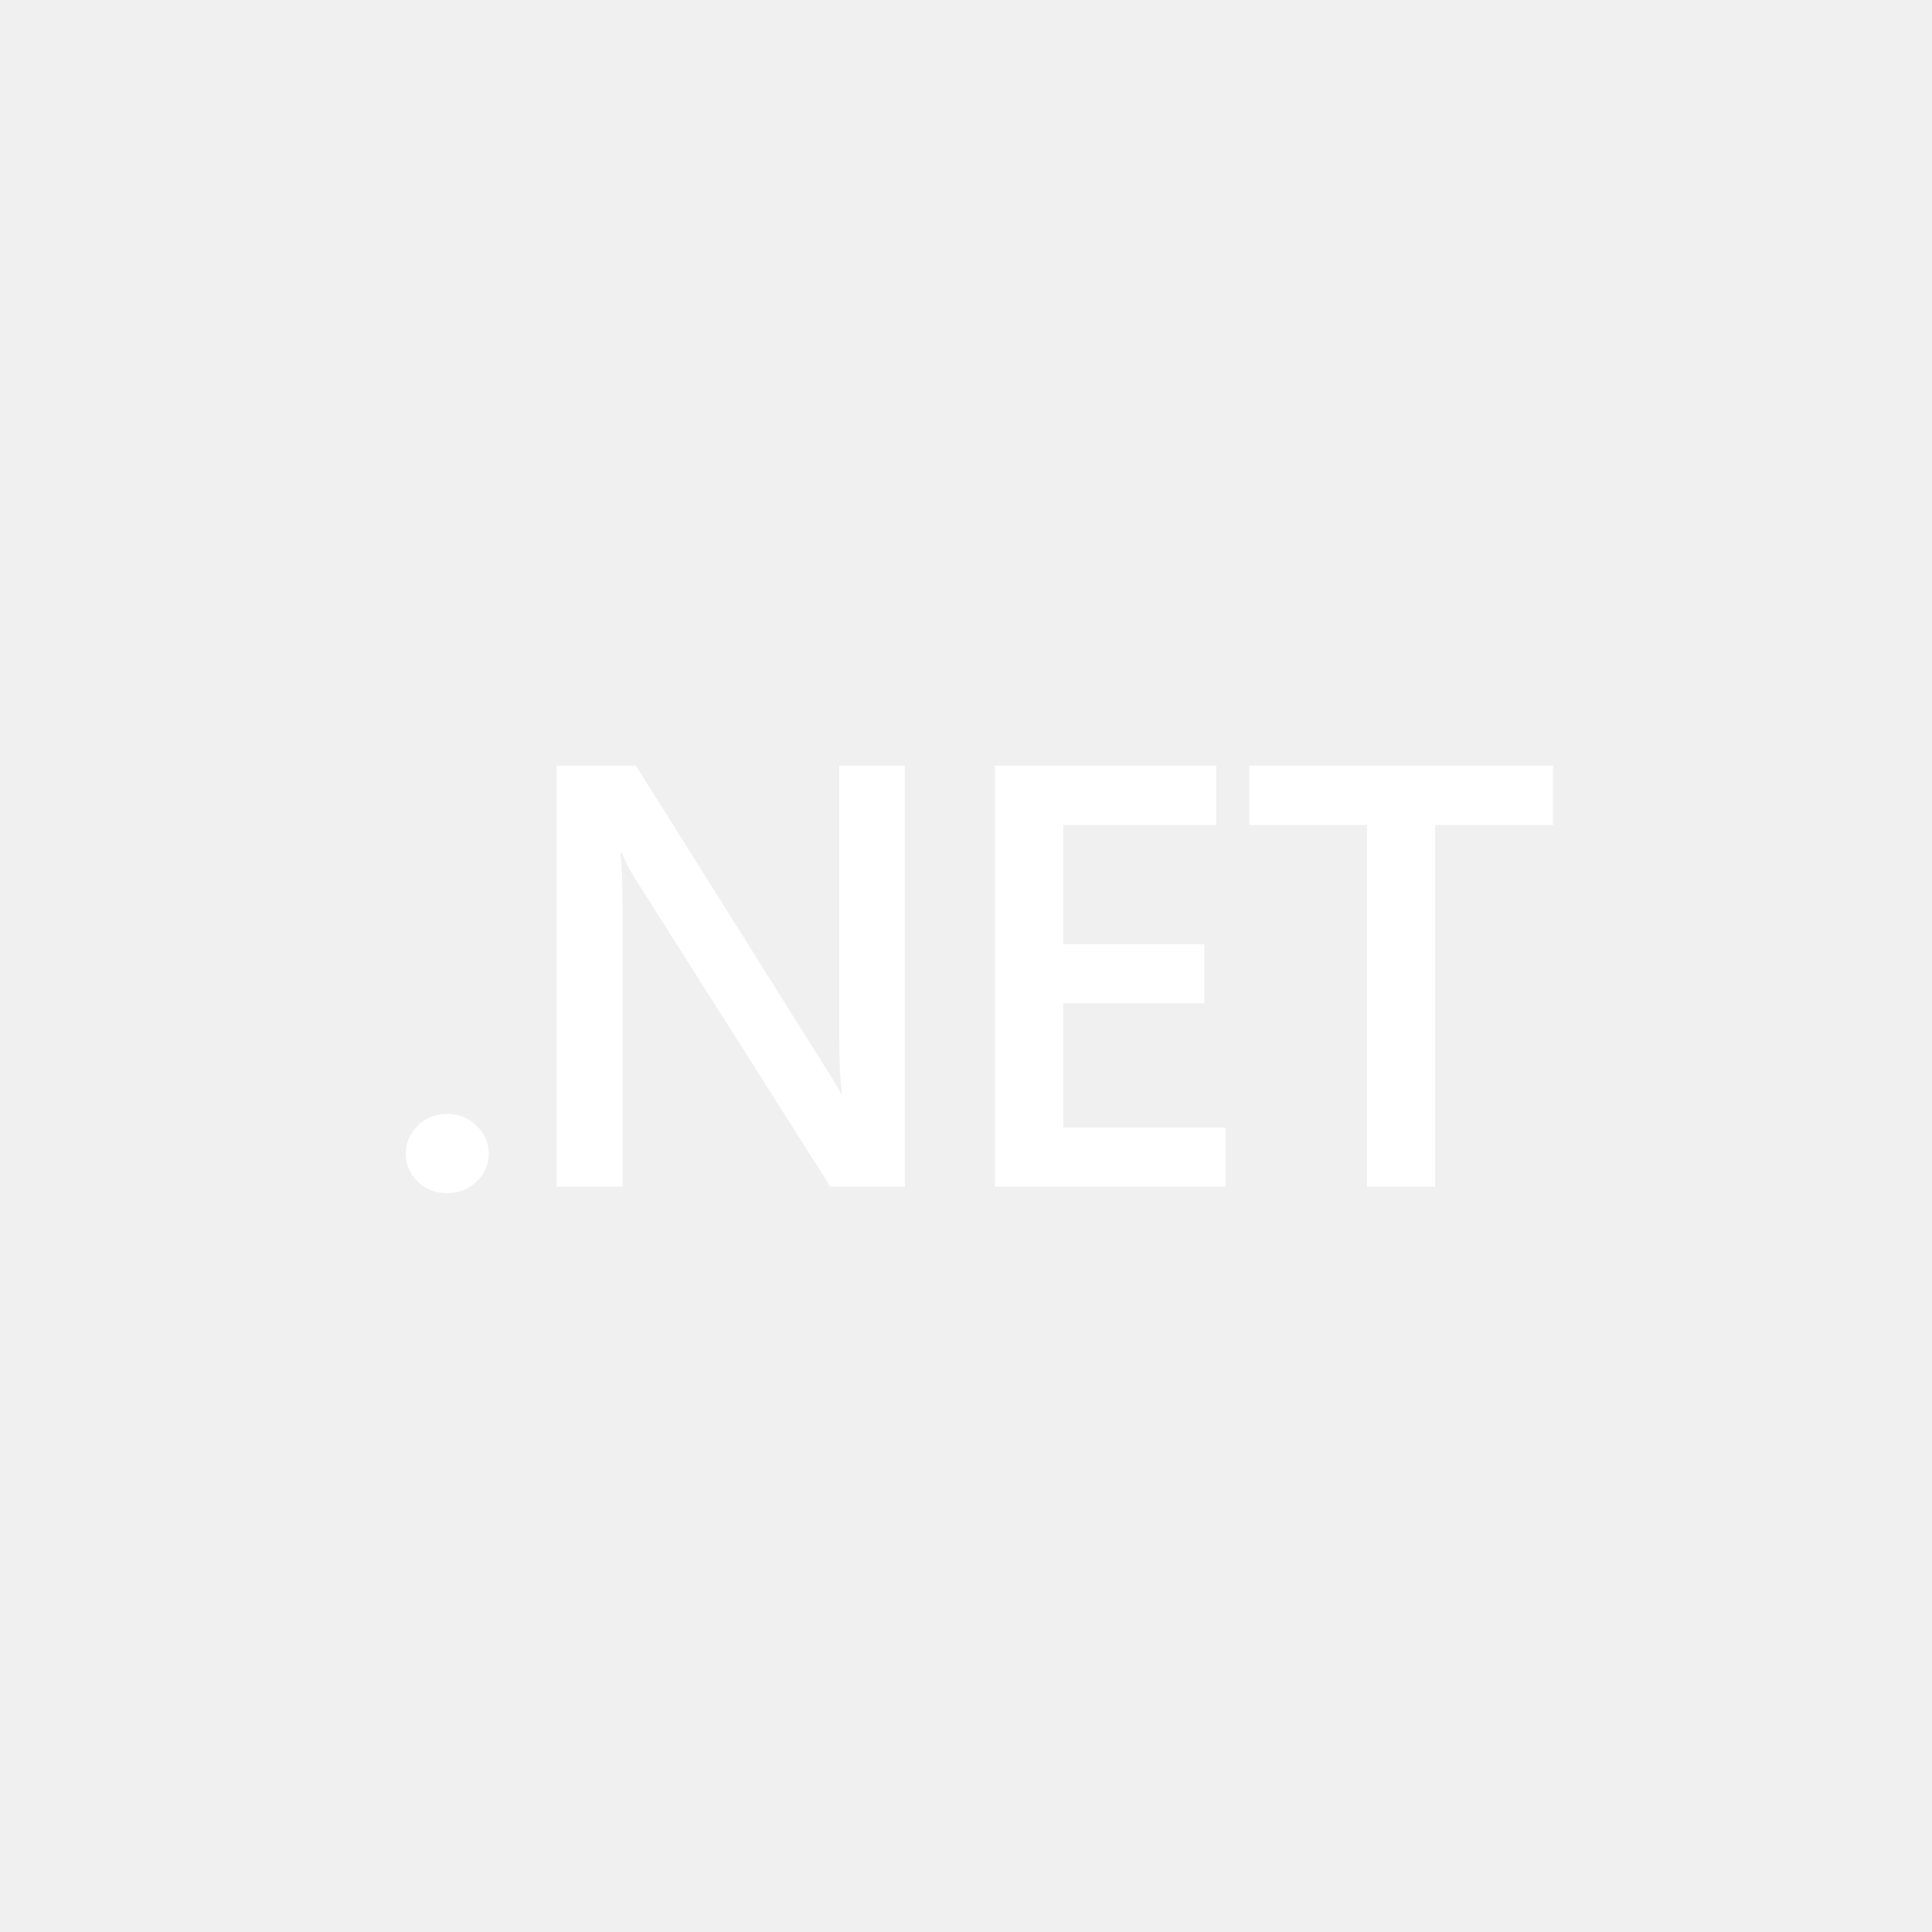
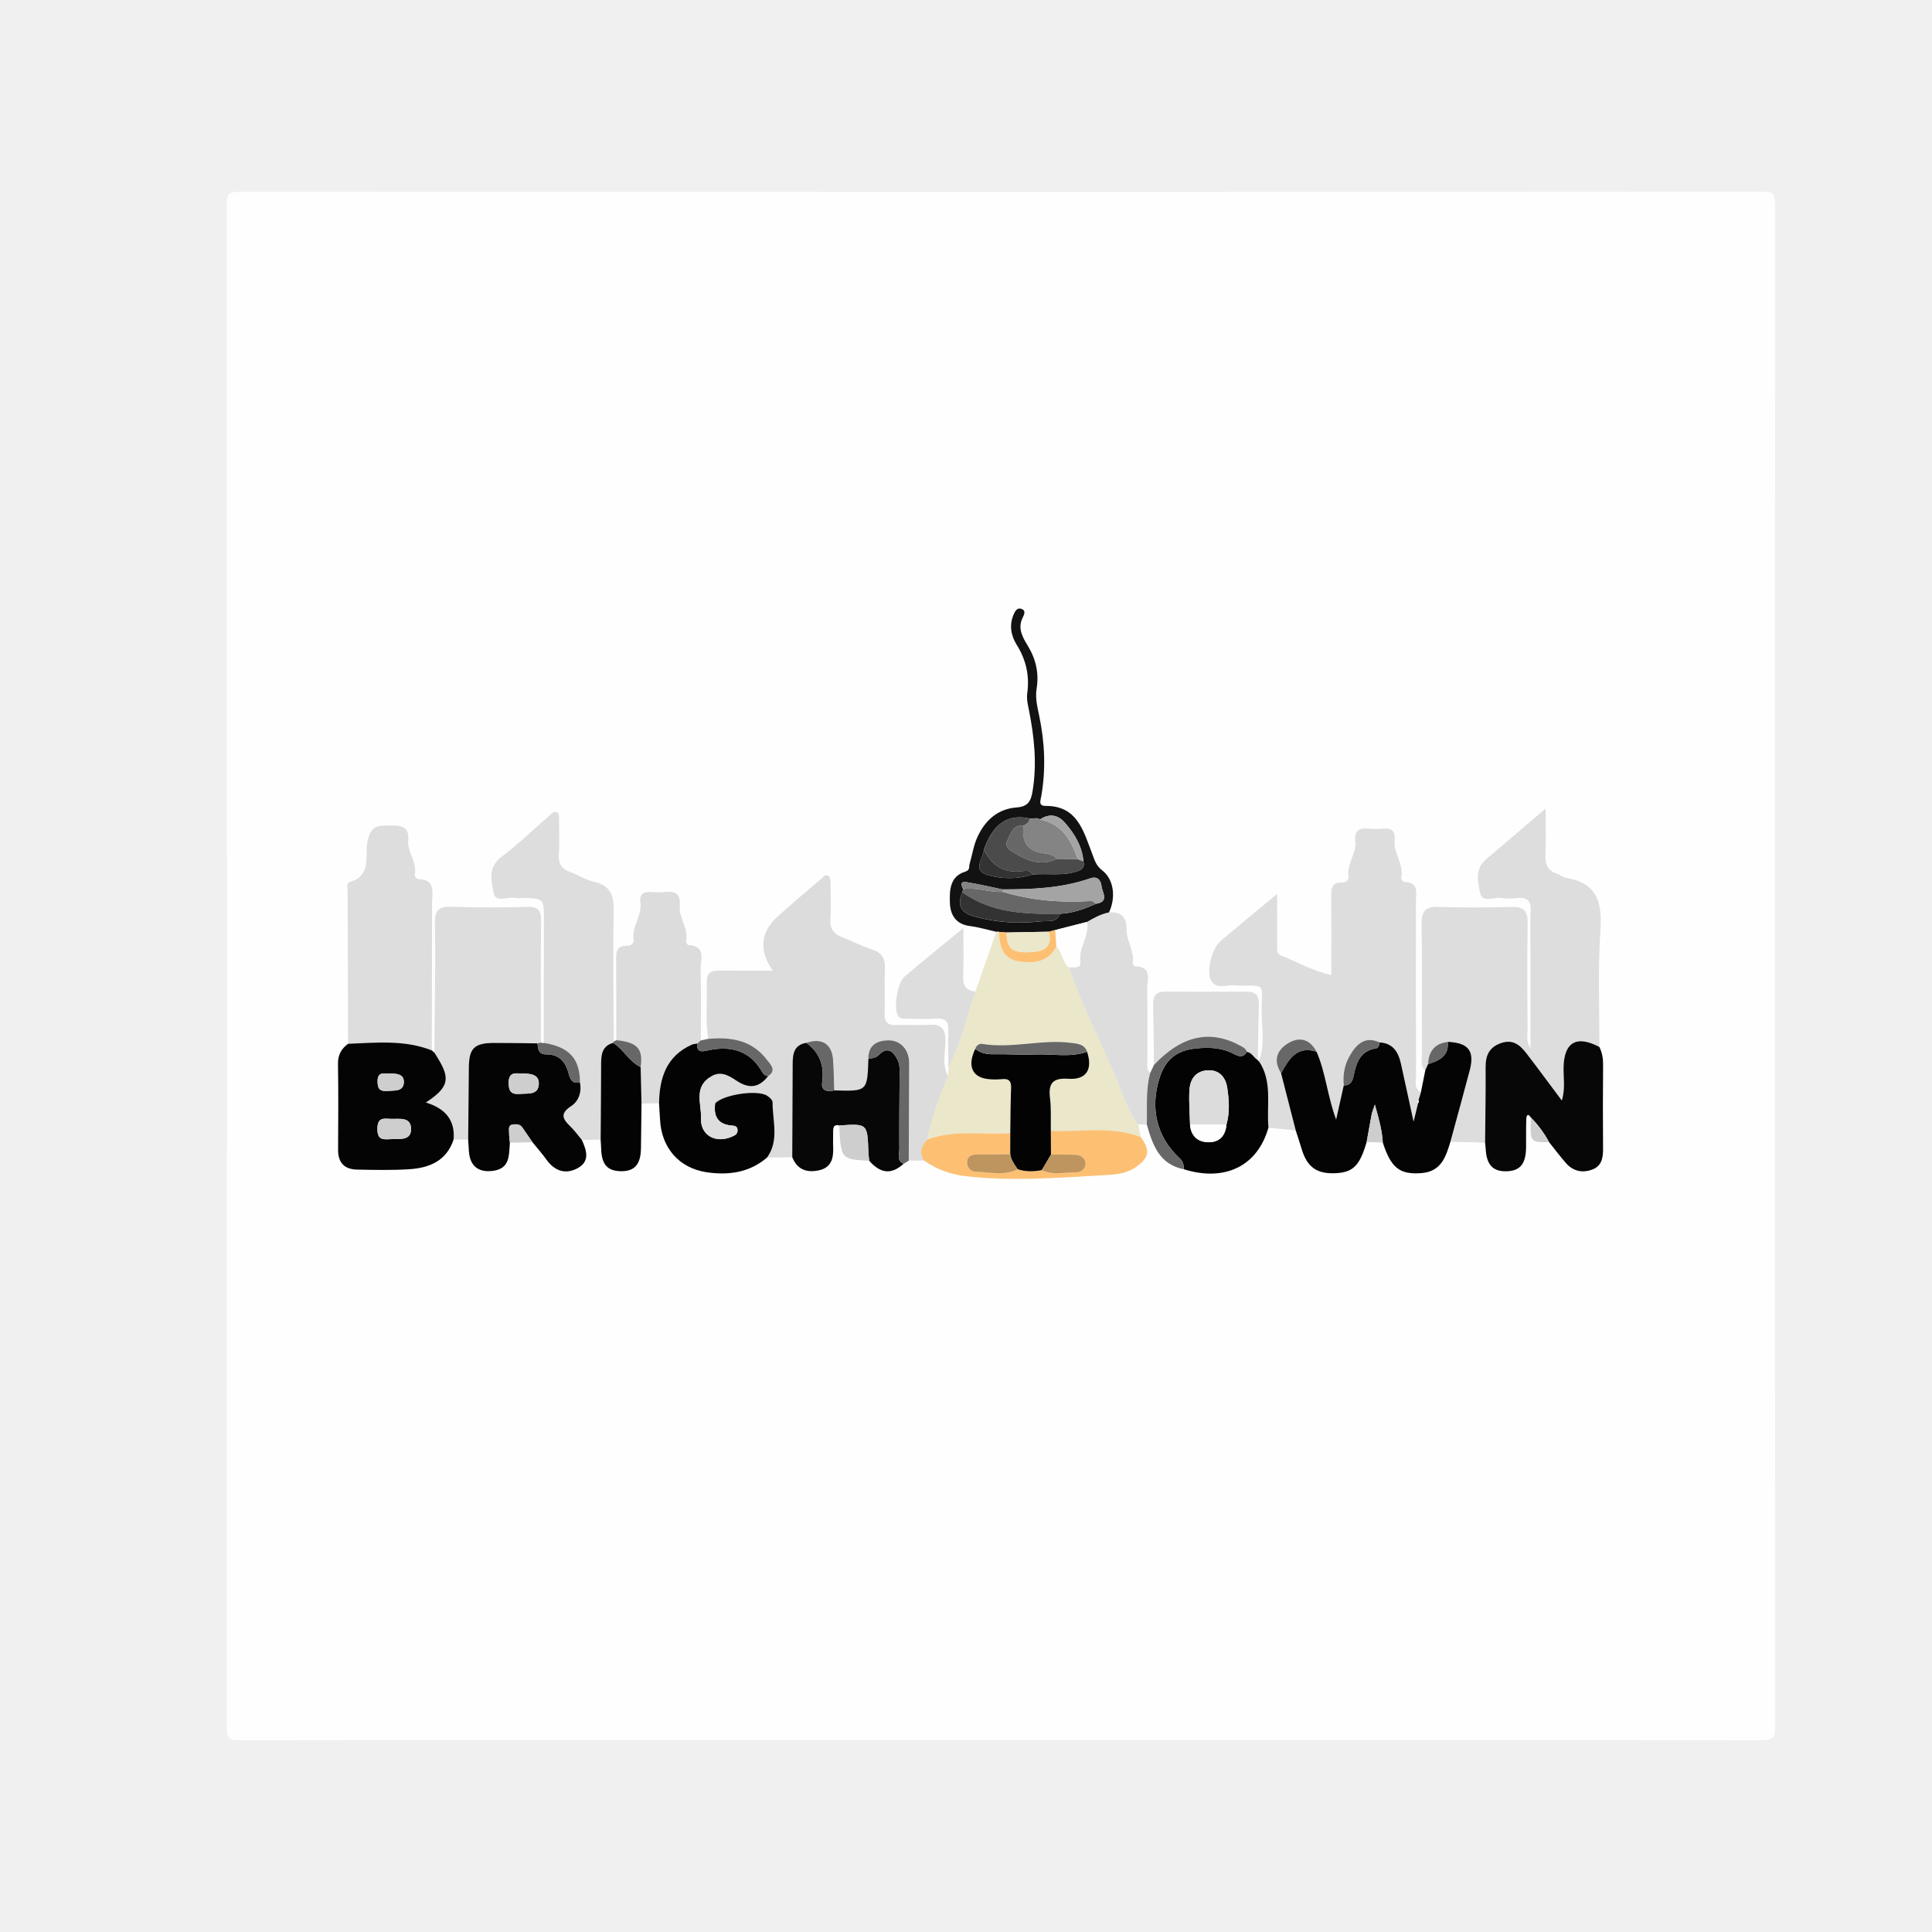
- <svg xmlns="http://www.w3.org/2000/svg" width="456" height="456" viewBox="0 0 456 456" version="1.1" xml:space="preserve" style="fill-rule:evenodd;clip-rule:evenodd;stroke-linejoin:round;stroke-miterlimit:2;">
-   <path d="m 105.5,281.609 c -2.703,0 -5.001,-0.9 -6.893,-2.702 -1.892,-1.848 -2.838,-4.042 -2.838,-6.582 0,-2.587 0.946,-4.804 2.838,-6.652 1.892,-1.848 4.19,-2.772 6.893,-2.772 2.748,0 5.068,0.924 6.96,2.772 1.937,1.848 2.906,4.064 2.906,6.652 0,2.54 -0.968,4.734 -2.906,6.582 -1.892,1.802 -4.212,2.702 -6.96,2.702 z" style="fill:#ffffff;fill-rule:nonzero;stroke-width:0.838" />
-   <path d="M 213.561,280.084 H 195.99 L 149.7,207.054 c -1.171,-1.848 -2.14,-3.765 -2.906,-5.751 h -0.406 c 0.361,2.125 0.541,6.675 0.541,13.65 v 65.132 h -15.543 v -99.36 h 18.719 l 44.737,71.298 c 1.892,2.957 3.109,4.989 3.649,6.098 h 0.27 c -0.45,-2.632 -0.676,-7.09 -0.676,-13.373 v -64.023 h 15.476 z" style="fill:#ffffff;fill-rule:nonzero;stroke-width:0.838" />
-   <path d="m 289.251,280.084 h -54.401 v -99.36 h 52.238 v 13.997 h -36.154 v 28.131 h 33.316 v 13.927 h -33.316 v 29.378 h 38.316 z" style="fill:#ffffff;fill-rule:nonzero;stroke-width:0.838" />
-   <path d="M 366.565,194.721 H 338.722 v 85.363 h -16.084 v -85.363 h -27.775 v -13.997 h 71.701 z" style="fill:#ffffff;fill-rule:nonzero;stroke-width:0.838" />
+ <svg xmlns="http://www.w3.org/2000/svg" version="1.1" id="Слой_1" x="0px" y="0px" viewBox="0 0 456 456" style="enable-background:new 0 0 456 456;" xml:space="preserve">
+   <style type="text/css">
+ 	.st0{fill:#FEFEFE;}
+ 	.st1{fill:#DDDDDD;}
+ 	.st2{fill:#DCDCDC;}
+ 	.st3{fill:#EBE7CB;}
+ 	.st4{fill:#040404;}
+ 	.st5{fill:#070707;}
+ 	.st6{fill:#030303;}
+ 	.st7{fill:#121212;}
+ 	.st8{fill:#FDC073;}
+ 	.st9{fill:#676767;}
+ 	.st10{fill:#CECECE;}
+ 	.st11{fill:#4B4B4B;}
+ 	.st12{fill:#848484;}
+ 	.st13{fill:#A4A4A4;}
+ 	.st14{fill:#333333;}
+ 	.st15{fill:#BE955E;}
+ </style>
+   <g>
+     <g>
+       <path class="st0" d="M235.86,410.68c-59.81,0-119.61-0.02-179.42,0.07c-2.43,0-2.92-0.47-2.92-2.91    C53.6,287.98,53.6,168.12,53.5,48.26c0-2.81,0.87-2.99,3.2-2.99c119.73,0.06,239.46,0.06,359.19-0.02c2.56,0,3.1,0.51,3.1,3.09    c-0.08,119.74-0.08,239.48,0.01,359.22c0,2.86-0.86,3.18-3.37,3.18C355.71,410.67,295.78,410.68,235.86,410.68z M272.37,251.35    c-0.3,0.64-0.61,1.28-0.91,1.92c-1.07-0.95-0.64-2.21-0.65-3.34c-0.04-5.45,0.08-10.9-0.07-16.35c-0.06-2.14,1.44-5.36-2.81-5.49    c-0.21-0.01-0.6-0.55-0.57-0.79c0.37-2.78-1.47-5.19-1.46-7.77c0.01-3.18-1.24-4.3-4.15-4.17c1.67-3.56,1.15-7.83-1.64-9.97    c-1.48-1.14-1.8-2.51-2.39-4.06c-2.01-5.21-3.45-11.15-10.89-11.12c-1.8,0.01-1.26-1.2-1.08-2.23c1.13-6.39,0.85-12.73-0.48-19.07    c-0.43-2.06-0.96-4.19-0.61-6.35c0.6-3.67-0.15-7.01-2.1-10.19c-1.23-2-2.46-4.12-1.16-6.65c0.36-0.71,0.79-1.68-0.37-2.04    c-1.01-0.31-1.47,0.6-1.79,1.36c-1.08,2.5-0.62,4.98,0.73,7.14c2.24,3.59,3.07,7.34,2.48,11.52c-0.17,1.25,0.15,2.59,0.4,3.86    c1.26,6.31,1.93,12.63,0.88,19.07c-0.38,2.32-0.96,3.73-3.78,3.94c-4.34,0.32-7.34,2.9-9.2,6.87c-0.97,2.08-1.26,4.31-1.9,6.46    c-0.2,0.68,0.2,1.45-1.07,1.84c-3.53,1.1-3.67,4.28-3.59,7.2c0.08,2.94,1.35,5.17,4.73,5.62c2.11,0.28,4.17,0.9,6.25,1.36    c-1.66,4.71-3.31,9.42-4.97,14.13c-2.19-0.22-2.97-1.42-2.88-3.6c0.14-3.59,0.04-7.19,0.04-11.39c-5.02,4.13-9.5,7.74-13.88,11.46    c-1.63,1.38-2.5,7.13-1.66,8.95c0.54,1.16,1.54,0.93,2.44,0.94c2.25,0.04,4.51,0.13,6.75-0.01c2.22-0.14,2.92,0.78,2.83,2.9    c-0.12,2.84,0,5.69,0.02,8.53c-0.03,0.73-0.05,1.46-0.08,2.18c-1.52-2.66-0.68-5.55-0.65-8.31c0.03-3.01-1.08-4.05-3.98-3.83    c-2.48,0.18-4.99-0.06-7.47,0.07c-2.13,0.11-3-0.62-2.91-2.84c0.14-3.44-0.1-6.89,0.08-10.32c0.14-2.52-0.68-3.97-3.17-4.74    c-2.36-0.74-4.57-1.93-6.89-2.82c-2.03-0.77-2.97-2.01-2.82-4.3c0.19-2.84,0.06-5.69,0.02-8.54c-0.01-0.55-0.07-1.33-0.42-1.6    c-0.74-0.58-1.25,0.23-1.76,0.67c-3.5,3-7.07,5.92-10.45,9.04c-3.85,3.57-4.25,7.98-0.96,12.59c-4.34,0-8.3,0.03-12.27-0.01    c-1.85-0.02-3.38,0.24-3.3,2.61c0.17,4.5-0.4,9.01,0.33,13.49c-0.59,0.12-1.18,0.25-1.77,0.37c0-5.57,0.1-11.15-0.05-16.72    c-0.06-2.25,1.45-5.57-2.92-5.78c-0.19-0.01-0.55-0.6-0.5-0.85c0.66-3.06-1.77-5.56-1.52-8.49c0.21-2.53-0.78-3.46-3.24-3.18    c-1.17,0.13-2.37,0.1-3.55,0.01c-1.86-0.14-2.7,0.67-2.45,2.49c0.42,3.12-2.13,5.68-1.6,8.85c0.12,0.7-0.67,1.38-1.41,1.35    c-2.96-0.14-2.72,1.82-2.71,3.79c0.04,6.17,0.02,12.33,0.03,18.5c-0.21,0.11-0.42,0.21-0.63,0.32    c-0.04-10.19-0.26-20.39-0.02-30.57c0.09-3.88-0.72-6.28-4.8-7.17c-1.93-0.42-3.67-1.62-5.56-2.3c-1.96-0.71-2.71-1.92-2.59-4.03    c0.17-2.83,0.05-5.69,0.03-8.53c0-0.56,0.14-1.26-0.57-1.53c-0.67-0.26-1.08,0.29-1.51,0.67c-3.83,3.33-7.5,6.87-11.54,9.93    c-3.21,2.44-2.31,5.67-1.8,8.39c0.49,2.61,3.44,0.77,5.23,1.26c0.33,0.09,0.71,0.01,1.06,0.01c5.64,0,5.62,0,5.6,5.38    c-0.03,9.6-0.03,19.2-0.04,28.8c-0.24,0.1-0.47,0.07-0.68-0.09c-0.01-9.59-0.09-19.17,0.02-28.76c0.03-2.48-0.74-3.31-3.23-3.24    c-5.91,0.15-11.84,0.2-17.75-0.02c-3.03-0.11-4.1,0.65-4.05,3.9c0.15,10.17-0.06,20.35-0.13,30.52c-0.21-0.18-0.43-0.36-0.64-0.55    c0.03-11.6,0.08-23.21,0.07-34.81c0-2.45,0.93-5.56-3.32-5.58c-0.28,0-0.85-0.71-0.79-0.97c0.69-2.96-1.76-5.33-1.52-8.13    c0.32-3.72-2.04-3.53-4.55-3.54c-2.63,0-4.22,0.01-5.02,3.63c-0.71,3.19,1.13,8.2-4.21,9.68c-0.78,0.21-0.49,1.49-0.49,2.3    c0.02,11.96,0.07,23.92,0.1,35.88c-1.64,1.17-2.43,2.66-2.4,4.78c0.1,6.73,0.07,13.46,0.02,20.19c-0.02,3.08,1.49,4.66,4.46,4.72    c4.13,0.08,8.28,0.18,12.39-0.09c4.72-0.31,8.76-1.97,10.41-7c1.15,0,2.3,0,3.44,0c0.06,0.93,0.1,1.87,0.17,2.8    c0.24,3.43,2.24,5.03,5.63,4.6c4.18-0.54,3.78-3.79,4.04-6.66c1.77-0.04,3.54-0.08,5.32-0.11c1.1,1.36,2.27,2.66,3.28,4.08    c1.91,2.69,4.46,3.61,7.33,2.09c3.04-1.61,2.18-4.25,1.03-6.73c1.49-0.02,2.97-0.04,4.46-0.05c0.04,0.7,0.1,1.41,0.12,2.11    c0.1,3.72,1.43,5.28,4.57,5.36c3.3,0.07,4.78-1.58,4.82-5.41c0.04-3.53,0.09-7.06,0.13-10.59c1.38-0.02,2.76-0.04,4.14-0.06    c0.07,1.29,0.16,2.58,0.22,3.87c0.31,6.61,4.46,11.47,10.96,12.43c5.18,0.77,10.13,0.12,14.3-3.47c1.99-0.03,3.98-0.07,5.96-0.1    c1.16,2.91,3.36,3.74,6.27,3.12c2.95-0.63,3.48-2.81,3.39-5.39c-0.04-1.3,0.01-2.6-0.01-3.9c-0.01-1,0.31-1.61,1.46-1.3    c0.41,7.95,0.41,7.95,7.06,8.33c2.74,3.09,5.27,3.31,8.13,0.71c0.4-0.25,0.81-0.5,1.21-0.76c1.2,0,2.4-0.01,3.6-0.01    c2.96,2.03,6.14,3.27,9.79,3.69c11.21,1.3,22.38,0.34,33.56-0.29c2.29-0.13,4.7-0.45,6.73-1.9c3.08-2.21,3.36-3.86,1.08-7.04    c-0.2-0.99-0.41-1.99-0.61-2.98c0.68,0.01,1.35,0.02,2.03,0.03c1.37,4.79,2.96,9.4,8.72,10.55c9.72,3.03,17.42-0.77,19.98-9.85    c2.15,0.22,4.29,0.44,6.44,0.66c0.46,1.44,0.94,2.86,1.37,4.31c1.32,4.45,3.66,6.09,8.28,5.81c3.94-0.24,5.51-1.87,7.09-7.36    c1.27,0.04,2.54,0.07,3.81,0.11c1.95,6.06,4.01,7.62,9.11,7.24c4.68-0.35,5.78-3.84,6.86-7.43c2.72,0.07,5.45,0.14,8.17,0.21    c0.05,0.46,0.12,0.93,0.14,1.39c0.19,3.82,1.68,5.46,4.92,5.38c3.21-0.08,4.57-1.73,4.61-5.66c0.02-2.23-0.03-4.46,0.05-6.68    c0.03-0.75,0.36-1.52,1.1-0.32c-0.19,5.81-0.19,5.81,4.29,5.8c1.33,1.65,2.59,3.36,4,4.95c1.66,1.88,3.81,2.38,6.14,1.52    c2.28-0.83,2.6-2.77,2.59-4.93c-0.05-6.64-0.05-13.28,0.01-19.92c0.01-1.47-0.25-2.81-0.88-4.1c0.03-9.25-0.37-18.54,0.25-27.75    c0.44-6.59-0.96-10.98-8.06-12.13c-0.79-0.13-1.48-0.76-2.26-1.02c-2.14-0.73-2.77-2.21-2.66-4.4c0.16-3.28,0.04-6.57,0.04-10.94    c-5.13,4.38-9.54,8.19-14.01,11.94c-2.7,2.27-1.95,5.37-1.43,7.94c0.5,2.46,3.22,0.92,4.93,1.2c1.27,0.21,2.61,0.14,3.91,0.02    c2.28-0.22,3.21,0.61,3.1,3c-0.16,3.43-0.04,6.88-0.04,10.32c0,7.2,0,14.41,0,22.25c-1.09-1.71-0.73-2.92-0.73-4.06    c-0.04-8.54-0.1-17.09,0.02-25.63c0.04-2.74-0.84-3.84-3.67-3.76c-5.81,0.16-11.63,0.17-17.44-0.01c-2.99-0.09-3.91,1-3.87,3.92    c0.13,10.44,0.04,20.88,0.07,31.32c0,1.13-0.42,2.42,0.79,3.28c-0.35,1.75-0.7,3.49-1.05,5.24c-1.74-1.01-1.16-2.72-1.16-4.17    c-0.04-13.64-0.01-27.29-0.03-40.93c0-2.01,0.76-4.53-2.71-4.55c-0.27,0-0.82-0.73-0.76-1.01c0.71-3.18-1.87-5.77-1.55-8.86    c0.2-1.94-0.52-2.91-2.59-2.73c-1.18,0.1-2.38,0.11-3.56,0c-2.24-0.22-3.37,0.51-3.1,2.95c0.33,2.96-2.16,5.42-1.59,8.49    c0.12,0.64-0.71,1.31-1.48,1.27c-2.71-0.14-2.63,1.62-2.61,3.51c0.04,6.03,0.02,12.06,0.02,18.31c-4.42-0.88-7.99-3.06-11.81-4.55    c-1.27-0.49-1.01-1.75-1.01-2.79c-0.02-3.63-0.01-7.26-0.01-11.76c-4.86,4.04-9.13,7.51-13.3,11.09    c-2.12,1.82-3.51,7.26-2.19,9.39c1.38,2.23,3.89,0.67,5.85,1.09c0.23,0.05,0.47,0,0.71,0.01c6.01,0.06,5.5-0.65,5.31,5.27    c-0.14,4.18,1.01,8.46-0.69,12.56c-0.16-0.01-0.25-0.1-0.24-0.26c0.08-4.37,0.13-8.74,0.25-13.11c0.06-2.08-0.79-3.02-2.92-3    c-6.39,0.06-12.77,0.05-19.16,0c-2.2-0.02-2.87,1.08-2.83,3.1C272.32,241.89,272.33,246.62,272.37,251.35z" />
+       <path class="st1" d="M350.52,269.67c-2.72-0.07-5.45-0.14-8.17-0.21c1.52-5.59,3.06-11.17,4.54-16.77    c1.23-4.63-0.26-6.56-5.17-6.78c-3.12,0.36-4.51,2.26-4.65,5.26c-0.21,0.47-0.43,0.95-0.64,1.42c-1.21-0.86-0.79-2.15-0.79-3.28    c-0.03-10.44,0.06-20.88-0.07-31.32c-0.04-2.92,0.88-4.02,3.87-3.92c5.81,0.18,11.63,0.16,17.44,0.01    c2.84-0.08,3.71,1.02,3.67,3.76c-0.12,8.54-0.06,17.08-0.02,25.63c0,1.14-0.35,2.35,0.73,4.06c0-7.84,0-15.04,0-22.25    c0-3.44-0.12-6.89,0.04-10.32c0.11-2.38-0.81-3.22-3.1-3c-1.29,0.13-2.64,0.19-3.91-0.02c-1.71-0.28-4.44,1.25-4.93-1.2    c-0.52-2.58-1.27-5.68,1.43-7.94c4.46-3.74,8.87-7.55,14.01-11.94c0,4.37,0.12,7.66-0.04,10.94c-0.11,2.19,0.52,3.67,2.66,4.4    c0.78,0.27,1.47,0.9,2.26,1.02c7.1,1.15,8.5,5.54,8.06,12.13c-0.62,9.21-0.22,18.5-0.25,27.75c-5.42-2.86-8.36-1.12-8.45,4.89    c-0.04,2.46,0.45,4.99-0.41,7.75c-2.93-3.92-5.6-7.54-8.34-11.11c-1.5-1.95-3.18-3.43-6.01-2.45c-2.82,0.98-3.66,2.93-3.64,5.72    C350.68,257.83,350.56,263.75,350.52,269.67z" />
+       <path class="st1" d="M297.12,250.44c1.69-4.1,0.55-8.38,0.69-12.56c0.19-5.92,0.7-5.21-5.31-5.27c-0.24,0-0.48,0.04-0.71-0.01    c-1.96-0.42-4.47,1.14-5.85-1.09c-1.32-2.13,0.07-7.57,2.19-9.39c4.17-3.58,8.44-7.05,13.3-11.09c0,4.5-0.01,8.13,0.01,11.76    c0,1.04-0.26,2.3,1.01,2.79c3.83,1.48,7.4,3.66,11.81,4.55c0-6.25,0.03-12.28-0.02-18.31c-0.01-1.9-0.1-3.65,2.61-3.51    c0.76,0.04,1.59-0.63,1.48-1.27c-0.56-3.07,1.92-5.53,1.59-8.49c-0.27-2.44,0.86-3.17,3.1-2.95c1.17,0.12,2.38,0.11,3.56,0    c2.07-0.18,2.8,0.79,2.59,2.73c-0.32,3.09,2.25,5.68,1.55,8.86c-0.06,0.28,0.49,1.01,0.76,1.01c3.47,0.03,2.71,2.54,2.71,4.55    c0.02,13.64-0.01,27.29,0.03,40.93c0,1.46-0.57,3.16,1.16,4.17c-0.19,0.63-0.37,1.25-0.56,1.88c-0.09,0.05-0.25,0.12-0.25,0.16    c0.02,0.17,0.1,0.33,0.15,0.5c-0.27,1.11-0.54,2.21-1.07,4.38c-1.15-5.27-2.05-9.48-2.99-13.7c-0.61-2.73-1.87-4.84-5.04-5    c-3.5-1.63-5.49,0.51-7.02,3.09c-1.25,2.11-1.71,4.55-1.44,7.06c-0.55,2.48-1.11,4.95-1.8,8.07c-2.1-5.72-2.46-11.14-4.63-16.04    c-1.56-2.9-3.94-3.66-6.68-2.01c-2.77,1.67-3.57,4.14-1.69,7.09c1.15,4.49,2.31,8.98,3.46,13.48c-2.15-0.22-4.29-0.44-6.44-0.66    C298.89,260.86,300.42,255.3,297.12,250.44z" />
+       <path class="st2" d="M186.99,273.11c-1.99,0.03-3.98,0.07-5.96,0.1c2.93-4.09,1.26-8.66,1.3-13.04c0-0.52-0.75-1.21-1.32-1.56    c-2.37-1.46-10.26-0.26-12.22,1.8c-2.55-1.55-0.65-4.1-1.37-6.06c2.36-1.74,4.34-0.67,6.39,0.72c3.02,2.03,5.36,1.64,7.49-1.07    c2.07-1.41,0.54-2.76-0.25-3.83c-3.5-4.67-8.47-5.48-13.87-4.98c-0.73-4.48-0.17-9-0.34-13.49c-0.09-2.37,1.45-2.63,3.3-2.61    c3.97,0.04,7.93,0.01,12.27,0.01c-3.3-4.62-2.9-9.03,0.96-12.59c3.38-3.13,6.95-6.04,10.45-9.04c0.51-0.44,1.02-1.25,1.76-0.67    c0.35,0.27,0.41,1.05,0.42,1.6c0.04,2.85,0.16,5.7-0.02,8.54c-0.15,2.29,0.8,3.53,2.82,4.3c2.32,0.89,4.53,2.08,6.89,2.82    c2.48,0.77,3.3,2.22,3.17,4.74c-0.18,3.43,0.06,6.88-0.08,10.32c-0.09,2.21,0.78,2.95,2.91,2.84c2.48-0.13,4.99,0.11,7.47-0.07    c2.9-0.21,4.02,0.82,3.98,3.83c-0.03,2.76-0.87,5.65,0.65,8.31c-2.15,4.82-3.84,9.8-4.96,14.96c-1.27,1.49-2,3.06-0.72,4.92    c-1.2,0-2.4,0.01-3.6,0.01c0.03-7.68,0.07-15.37,0.09-23.05c0.01-3.07-1.99-5.39-4.9-5.34c-2.73,0.04-4.81,1.16-4.72,4.4    c-0.26,7.65-0.26,7.65-8.07,7.42c-0.09-2.45-0.08-4.91-0.29-7.35c-0.31-3.66-2.74-5.1-6.29-3.86c-2.96,0.46-3.22,2.66-3.23,5.01    C187.05,258.47,187.02,265.79,186.99,273.11z" />
+       <path class="st3" d="M218.82,268.99c1.12-5.16,2.81-10.14,4.96-14.96c0.03-0.73,0.05-1.46,0.08-2.18    c2.97-5.62,4.32-11.82,6.34-17.78c1.66-4.71,3.31-9.42,4.97-14.13c0,0,0.33-0.08,0.33-0.08s0.33,0.1,0.33,0.1    c0.04,4.26,1.48,6.48,4.78,6.96c3.53,0.51,6.83,0.14,8.71-3.55c1.48,1.37,1.34,3.7,2.96,4.99c2.93,8.33,6.85,16.25,10.42,24.3    c1.9,4.28,3.08,8.9,5.95,12.73c0.2,0.99,0.41,1.99,0.61,2.98c-6.92-2.66-14.14-1.14-21.22-1.46c-0.05-2.57,0.12-5.17-0.19-7.71    c-0.43-3.55,0.63-4.84,4.41-4.59c4.2,0.29,5.7-2.26,4.34-6.37c-0.64-1.79-2.18-1.89-3.73-2.09c-7.04-0.92-14.03,1.42-21.08,0.23    c-0.58-0.1-1.37,0.36-1.59,1.18c-1.87,3.89-0.81,6.6,2.82,7.09c1.15,0.16,2.35,0.15,3.51,0.04c1.76-0.17,2.2,0.61,2.13,2.23    c-0.14,3.51-0.14,7.02-0.19,10.53C231.91,267.88,225.22,266.58,218.82,268.99z" />
+       <path class="st1" d="M128.36,246.14c0.01-9.6,0.01-19.2,0.04-28.8c0.02-5.38,0.05-5.38-5.6-5.38c-0.36,0-0.73,0.08-1.06-0.01    c-1.79-0.49-4.74,1.35-5.23-1.26c-0.51-2.72-1.41-5.95,1.8-8.39c4.04-3.06,7.7-6.6,11.54-9.93c0.43-0.37,0.84-0.93,1.51-0.67    c0.71,0.27,0.56,0.97,0.57,1.53c0.02,2.84,0.14,5.7-0.03,8.53c-0.13,2.11,0.63,3.32,2.59,4.03c1.89,0.68,3.63,1.88,5.56,2.3    c4.08,0.88,4.9,3.29,4.8,7.17c-0.25,10.18-0.02,20.38,0.02,30.57l-0.12,0.32c-2.43,0.66-2.85,2.51-2.86,4.68    c-0.01,6.05-0.07,12.09-0.11,18.14c-1.49,0.02-2.97,0.04-4.46,0.05c-0.91-1.07-1.73-2.24-2.74-3.2c-1.81-1.73-2.4-3.03,0.22-4.74    c1.81-1.18,2.55-3.33,2.09-5.65C136.85,249.84,134.37,247.13,128.36,246.14z" />
+       <path class="st1" d="M110.5,268.96c-1.15,0-2.3,0-3.44,0c0.41-4.69-2.09-7.39-6.55-8.74c4.92-3.22,5.67-5.24,3.61-9.1    c-0.49-0.91-1.05-1.78-1.58-2.66c0.07-10.17,0.29-20.35,0.13-30.52c-0.05-3.25,1.01-4.01,4.05-3.9    c5.91,0.22,11.83,0.17,17.75,0.02c2.49-0.06,3.26,0.76,3.23,3.24c-0.11,9.58-0.03,19.17-0.02,28.76    c-0.27,0.07-0.54,0.14-0.81,0.21c-3.42-0.04-6.84-0.11-10.27-0.1c-4.66,0.01-5.89,1.24-5.94,5.82    C110.61,257.64,110.56,263.3,110.5,268.96z" />
+       <path class="st4" d="M305.82,266.78c-1.15-4.49-2.31-8.98-3.46-13.48c1.84-3.26,3.65-6.56,8.37-5.08    c2.16,4.9,2.53,10.32,4.63,16.04c0.7-3.11,1.25-5.59,1.8-8.07c1.64-0.01,2.08-1.03,2.37-2.47c0.6-2.98,1.61-5.72,5.23-6.28    c0.66-0.1,0.78-0.8,0.85-1.4c3.17,0.17,4.43,2.27,5.04,5c0.94,4.21,1.84,8.43,2.99,13.7c0.53-2.17,0.8-3.27,1.07-4.38    c0.15-0.2,0.18-0.42,0.1-0.66c0.19-0.63,0.37-1.25,0.56-1.88c0.35-1.75,0.7-3.49,1.05-5.24c0.21-0.47,0.43-0.95,0.64-1.42    c2.6-0.82,4.95-1.87,4.65-5.26c4.9,0.22,6.4,2.15,5.17,6.78c-1.48,5.6-3.02,11.18-4.54,16.77c-1.08,3.59-2.18,7.08-6.86,7.43    c-5.1,0.38-7.16-1.18-9.11-7.24c-0.16-2.87-0.94-5.59-1.87-8.94c-0.39,1.16-0.63,1.69-0.74,2.25c-0.42,2.19-0.8,4.39-1.2,6.58    c-1.58,5.49-3.15,7.11-7.09,7.36c-4.63,0.28-6.96-1.36-8.28-5.81C306.77,269.65,306.28,268.22,305.82,266.78z" />
+       <path class="st1" d="M82.17,246.36c-0.04-11.96-0.08-23.92-0.1-35.88c0-0.81-0.29-2.08,0.49-2.3c5.34-1.47,3.5-6.49,4.21-9.68    c0.8-3.62,2.39-3.63,5.02-3.63c2.51,0,4.87-0.18,4.55,3.54c-0.24,2.8,2.21,5.17,1.52,8.13c-0.06,0.26,0.51,0.97,0.79,0.97    c4.25,0.02,3.32,3.13,3.32,5.58c0.01,11.6-0.04,23.21-0.07,34.81C95.48,245.39,88.81,246.11,82.17,246.36z" />
+       <path class="st5" d="M350.52,269.67c0.05-5.92,0.16-11.84,0.12-17.76c-0.02-2.78,0.82-4.74,3.64-5.72    c2.83-0.98,4.52,0.5,6.01,2.45c2.74,3.56,5.4,7.19,8.34,11.11c0.85-2.76,0.37-5.29,0.41-7.75c0.1-6.01,3.04-7.75,8.45-4.89    c0.63,1.3,0.89,2.64,0.88,4.1c-0.06,6.64-0.06,13.28-0.01,19.92c0.02,2.16-0.31,4.1-2.59,4.93c-2.33,0.85-4.48,0.36-6.14-1.52    c-1.4-1.59-2.67-3.29-4-4.95c-1.16-2.13-2.57-4.08-4.29-5.8c-0.74-1.2-1.08-0.44-1.1,0.32c-0.08,2.22-0.03,4.45-0.05,6.68    c-0.04,3.92-1.4,5.58-4.61,5.66c-3.25,0.08-4.74-1.56-4.92-5.38C350.63,270.6,350.56,270.14,350.52,269.67z" />
+       <path class="st4" d="M82.17,246.36c6.64-0.26,13.31-0.97,19.73,1.55c0.21,0.18,0.43,0.36,0.64,0.55c0.53,0.89,1.1,1.75,1.58,2.66    c2.06,3.86,1.31,5.88-3.61,9.1c4.46,1.35,6.96,4.05,6.55,8.74c-1.66,5.03-5.7,6.69-10.41,7c-4.12,0.27-8.26,0.17-12.39,0.09    c-2.97-0.06-4.49-1.63-4.46-4.72c0.05-6.73,0.08-13.46-0.02-20.19C79.74,249.03,80.53,247.54,82.17,246.36z M92.48,268.86    c1.95-0.07,4.63,0.37,4.54-2.49c-0.09-2.83-2.8-2.23-4.74-2.29c-1.6-0.05-3.17-0.48-3.21,2.3    C89.03,269.35,90.71,268.9,92.48,268.86z M91.96,253.38c-1.26,0.1-2.84-0.58-2.85,1.84c0,1.92,0.68,2.42,2.44,2.27    c1.62-0.14,3.68,0.18,3.77-2.04C95.4,253.46,93.54,253.37,91.96,253.38z" />
+       <path class="st2" d="M155.55,260.38c-1.38,0.02-2.76,0.04-4.14,0.06c-0.07-2.86-0.13-5.72-0.2-8.57c0.61-4.33-0.76-5.85-5.73-6.34    c0-6.17,0.02-12.33-0.03-18.5c-0.01-1.97-0.26-3.94,2.71-3.79c0.74,0.04,1.52-0.65,1.41-1.35c-0.54-3.17,2.02-5.73,1.6-8.85    c-0.25-1.82,0.59-2.63,2.45-2.49c1.18,0.09,2.38,0.12,3.55-0.01c2.46-0.28,3.45,0.66,3.24,3.18c-0.24,2.93,2.18,5.44,1.52,8.49    c-0.05,0.25,0.31,0.84,0.5,0.85c4.38,0.21,2.86,3.53,2.92,5.78c0.15,5.57,0.05,11.15,0.05,16.72c-0.27,0.25-0.54,0.5-0.82,0.74    c-0.44,0.08-0.92,0.09-1.31,0.27C157.28,249.25,155.65,254.39,155.55,260.38z" />
+       <path class="st4" d="M110.5,268.96c0.05-5.66,0.11-11.32,0.16-16.98c0.04-4.57,1.28-5.81,5.94-5.82c3.42-0.01,6.84,0.06,10.27,0.1    c0.11,1.32,0.2,2.62,2.06,2.6c3.09-0.03,4.6,1.81,5.31,4.59c0.34,1.33,0.91,2.46,2.64,1.98c0.46,2.31-0.28,4.47-2.09,5.65    c-2.63,1.71-2.03,3.01-0.22,4.74c1.01,0.96,1.83,2.13,2.74,3.2c1.15,2.48,2.01,5.12-1.03,6.73c-2.87,1.52-5.42,0.6-7.33-2.09    c-1.01-1.42-2.18-2.72-3.28-4.08c-0.79-1.15-1.58-2.29-2.36-3.44c-0.55-0.81-1.36-0.84-2.19-0.75c-1.24,0.13-0.95,1.13-0.96,1.89    c-0.01,0.8,0.12,1.6,0.19,2.41c-0.26,2.88,0.14,6.13-4.04,6.66c-3.39,0.44-5.4-1.16-5.63-4.6    C110.61,270.83,110.56,269.9,110.5,268.96z M122.9,253.38c-1.33-0.09-2.9-0.34-2.85,2.34c0.04,2.15,0.87,2.62,2.76,2.47    c1.86-0.15,4.26,0.3,4.36-2.34C127.26,253.5,125.14,253.35,122.9,253.38z" />
+       <path class="st6" d="M155.55,260.38c0.11-5.99,1.73-11.13,7.73-13.81c0.4-0.18,0.87-0.18,1.31-0.27c-0.19,2.01,0.85,1.99,2.4,1.64    c5.43-1.21,9.99-0.05,12.93,5.12c0.3,0.54,0.74,0.9,1.39,0.93c-2.13,2.71-4.48,3.1-7.49,1.07c-2.06-1.39-4.03-2.46-6.39-0.72    c-3.66,2.53-1.83,6.31-1.97,9.52c-0.18,4.05,3.34,6.05,7.13,4.49c0.82-0.34,1.57-0.65,1.5-1.68c-0.06-0.97-0.83-0.96-1.55-1.03    c-3.22-0.33-4.13-2.33-3.73-5.24c1.96-2.05,9.85-3.26,12.22-1.8c0.57,0.35,1.32,1.03,1.32,1.56c-0.04,4.38,1.63,8.96-1.3,13.04    c-4.18,3.59-9.13,4.24-14.3,3.47c-6.5-0.97-10.65-5.82-10.96-12.43C155.71,262.96,155.62,261.67,155.55,260.38z" />
+       <path class="st1" d="M268.65,265.39c-2.87-3.83-4.05-8.45-5.95-12.73c-3.57-8.06-7.49-15.97-10.42-24.3    c1.07-0.15,2.95,0.33,2.7-1.32c-0.51-3.4,2.2-6.13,1.59-9.44c1.64-0.95,3.29-1.87,5.18-2.24c2.91-0.12,4.16,0.99,4.15,4.17    c-0.01,2.57,1.84,4.98,1.46,7.77c-0.03,0.25,0.36,0.78,0.57,0.79c4.25,0.13,2.75,3.35,2.81,5.49c0.15,5.45,0.03,10.9,0.07,16.35    c0.01,1.13-0.41,2.4,0.65,3.34c-1.08,4-0.67,8.09-0.79,12.15C270,265.41,269.32,265.4,268.65,265.39z" />
+       <path class="st5" d="M196.89,257.36c7.82,0.23,7.82,0.23,8.07-7.42c0.9-0.18,1.75-0.2,2.53-1c1.94-1.99,3.35-0.78,4.32,1.13    c0.71,1.41,0.52,3,0.51,4.54c-0.02,5.55-0.1,11.11-0.05,16.66c0.01,1.17-0.68,2.68,1.01,3.4c-2.86,2.6-5.39,2.38-8.13-0.71    c-0.07-0.7-0.17-1.4-0.19-2.1c-0.23-6.67-0.23-6.67-6.86-6.22c-1.15-0.31-1.46,0.29-1.46,1.3c0.01,1.3-0.04,2.6,0.01,3.9    c0.09,2.58-0.44,4.75-3.39,5.39c-2.9,0.62-5.11-0.21-6.27-3.12c0.03-7.32,0.06-14.64,0.1-21.96c0.01-2.35,0.27-4.55,3.23-5.01    c3.19,2.34,4.28,5.44,3.73,9.35C193.76,257.55,195.3,257.71,196.89,257.36z" />
+       <path class="st6" d="M297.12,250.44c3.3,4.86,1.77,10.42,2.27,15.68c-2.56,9.09-10.26,12.88-19.98,9.85    c-0.03-0.94-0.09-1.76-0.92-2.53c-5.65-5.18-7.1-12.18-4.71-19.3c1.41-4.18,4.05-6.17,8.2-6.64c2.96-0.34,5.85-0.32,8.65,0.96    c1.18,0.54,2.57,1.66,3.68-0.22c1.22,0.16,1.63,1.41,2.58,1.94C296.87,250.34,296.95,250.43,297.12,250.44z M289.48,265.43    c0.82-2.89,0.61-5.84,0.18-8.71c-0.36-2.37-1.8-4.23-4.54-4.11c-2.87,0.12-4.23,2.06-4.38,4.66c-0.16,2.7,0.08,5.42,0.14,8.13    c0.19,2.66,1.76,4.13,4.28,4.19C287.79,269.67,289.25,268.09,289.48,265.43z" />
+       <path class="st7" d="M261.75,215.35c-1.89,0.37-3.54,1.29-5.18,2.24c-2.51,0.64-5.01,1.28-7.52,1.92    c-0.51,0.13-1.01,0.26-1.52,0.39c-3.32,0.06-6.63,0.12-9.95,0.19c-0.58-0.05-1.17-0.09-1.75-0.14l-0.33-0.1    c0,0-0.33,0.08-0.33,0.08c-2.08-0.47-4.14-1.09-6.25-1.36c-3.38-0.45-4.65-2.67-4.73-5.62c-0.08-2.93,0.06-6.11,3.59-7.2    c1.26-0.39,0.86-1.16,1.07-1.84c0.64-2.15,0.92-4.38,1.9-6.46c1.86-3.98,4.86-6.55,9.2-6.87c2.82-0.21,3.4-1.62,3.78-3.94    c1.05-6.44,0.38-12.75-0.88-19.07c-0.25-1.27-0.58-2.62-0.4-3.86c0.58-4.18-0.24-7.93-2.48-11.52c-1.35-2.16-1.81-4.64-0.73-7.14    c0.33-0.76,0.79-1.67,1.79-1.36c1.16,0.36,0.73,1.33,0.37,2.04c-1.29,2.53-0.06,4.65,1.16,6.65c1.95,3.18,2.7,6.52,2.1,10.19    c-0.35,2.16,0.18,4.29,0.61,6.35c1.33,6.35,1.61,12.68,0.48,19.07c-0.18,1.03-0.72,2.23,1.08,2.23    c7.44-0.03,8.88,5.91,10.89,11.12c0.6,1.55,0.91,2.92,2.39,4.06C262.9,207.52,263.43,211.8,261.75,215.35z M236.63,209.92    c-2.58-0.54-5.15-1.14-7.75-1.58c-0.94-0.16-2.71-0.7-1.55,1.51c-0.06,0.25-0.12,0.51-0.19,0.76c-1.35,3.06-0.32,4.84,2.87,5.72    c5.16,1.42,10.42,1.74,15.66,1.13c1.45-0.17,3.71,0.48,4.53-1.78c3.02-0.13,5.79-1.17,8.52-2.37c3.17-0.48,1.42-2.71,1.27-4.12    c-0.13-1.2-0.79-2.52-2.67-1.87C250.62,209.64,243.64,209.93,236.63,209.92z M245.46,193.41c-0.76-0.63-1.62-0.02-2.42-0.22    c-5.15-1.15-8.69,1.26-10.81,7.34c-0.14,2.08-2.84,4.88,0.79,5.96c3.42,1.02,7.15,1.06,10.71-0.09c3.44-0.29,6.92,0.38,10.35-0.69    c1.42-0.44,1.97-0.99,1.64-2.4c-0.31-3.59-2.08-6.5-4.37-9.12C249.68,192.27,247.65,191.95,245.46,193.41z" />
+       <path class="st8" d="M248.03,266.91c7.09,0.32,14.3-1.2,21.22,1.46c2.28,3.18,2.01,4.82-1.08,7.04c-2.02,1.45-4.43,1.78-6.73,1.9    c-11.17,0.62-22.35,1.58-33.56,0.29c-3.65-0.42-6.83-1.65-9.79-3.69c-1.28-1.86-0.55-3.43,0.72-4.92    c6.4-2.41,13.09-1.1,19.64-1.53c0,1.66-0.01,3.32-0.01,4.98c-2.59,0.02-5.18,0.03-7.77,0.05c-1.13,0.01-2.23,0.25-2.4,1.57    c-0.19,1.41,0.83,2.48,1.98,2.5c3.32,0.06,6.73,1.07,9.94-0.59c1.88,0.61,3.79,0.57,5.7,0.21c2.69,1.29,5.53,0.47,8.29,0.49    c1.06,0.01,2.07-0.86,2.01-2.08c-0.05-1.17-0.98-1.94-2.12-2.01c-2-0.13-4.01-0.07-6.01-0.08    C248.06,270.63,248.05,268.77,248.03,266.91z" />
+       <path class="st1" d="M296.87,250.18c-0.95-0.53-1.36-1.77-2.58-1.94c-0.25-0.73-0.87-1.06-1.5-1.4    c-7.18-3.92-13.86-2.45-20.43,4.51c-0.05-4.73-0.06-9.46-0.16-14.19c-0.04-2.01,0.62-3.11,2.83-3.1c6.39,0.05,12.77,0.05,19.16,0    c2.14-0.02,2.98,0.92,2.92,3C297,241.44,296.95,245.81,296.87,250.18z" />
+       <path class="st1" d="M230.2,234.06c-2.02,5.96-3.37,12.16-6.34,17.78c-0.02-2.84-0.14-5.69-0.02-8.53    c0.09-2.12-0.61-3.04-2.83-2.9c-2.24,0.14-4.5,0.06-6.75,0.01c-0.9-0.02-1.9,0.21-2.44-0.94c-0.85-1.82,0.03-7.57,1.66-8.95    c4.38-3.72,8.86-7.33,13.88-11.46c0,4.2,0.1,7.8-0.04,11.39C227.23,232.64,228,233.84,230.2,234.06z" />
+       <path class="st6" d="M151.21,251.86c0.07,2.86,0.13,5.72,0.2,8.57c-0.04,3.53-0.09,7.06-0.13,10.59    c-0.05,3.83-1.52,5.49-4.82,5.41c-3.14-0.07-4.47-1.64-4.57-5.36c-0.02-0.7-0.08-1.41-0.12-2.11c0.04-6.05,0.1-12.09,0.11-18.14    c0.01-2.17,0.42-4.02,2.86-4.68C147.18,247.73,148.51,250.57,151.21,251.86z" />
+       <path class="st9" d="M272.37,251.35c6.57-6.96,13.25-8.43,20.43-4.51c0.62,0.34,1.24,0.67,1.5,1.4c-1.11,1.89-2.5,0.76-3.68,0.22    c-2.8-1.28-5.69-1.3-8.65-0.96c-4.15,0.47-6.8,2.46-8.2,6.64c-2.39,7.12-0.93,14.12,4.71,19.3c0.84,0.77,0.9,1.59,0.92,2.53    c-5.77-1.15-7.35-5.76-8.72-10.55c0.11-4.06-0.29-8.15,0.79-12.15C271.77,252.63,272.07,251.99,272.37,251.35z" />
+       <path class="st9" d="M213.28,274.68c-1.69-0.72-1-2.24-1.01-3.4c-0.05-5.55,0.03-11.11,0.05-16.66c0.01-1.53,0.2-3.13-0.51-4.54    c-0.97-1.91-2.38-3.13-4.32-1.13c-0.78,0.8-1.63,0.82-2.53,1c-0.08-3.24,1.99-4.36,4.72-4.4c2.91-0.05,4.91,2.27,4.9,5.34    c-0.02,7.68-0.06,15.37-0.09,23.05C214.09,274.18,213.69,274.43,213.28,274.68z" />
+       <path class="st10" d="M198.1,265.64c6.63-0.45,6.63-0.45,6.86,6.22c0.02,0.7,0.13,1.4,0.19,2.1    C198.5,273.59,198.5,273.59,198.1,265.64z" />
+       <path class="st9" d="M181.3,254c-0.65-0.03-1.08-0.39-1.39-0.93c-2.93-5.17-7.5-6.33-12.93-5.12c-1.55,0.35-2.59,0.36-2.4-1.64    c0.27-0.25,0.54-0.5,0.82-0.74c0.59-0.12,1.18-0.25,1.77-0.37c5.4-0.5,10.37,0.31,13.87,4.98    C181.84,251.23,183.38,252.59,181.3,254z" />
+       <path class="st9" d="M136.89,255.44c-1.73,0.47-2.3-0.66-2.64-1.98c-0.71-2.78-2.22-4.62-5.31-4.59c-1.86,0.02-1.94-1.28-2.06-2.6    c0.27-0.07,0.54-0.14,0.81-0.21c0.21,0.16,0.43,0.18,0.68,0.09C134.37,247.13,136.85,249.84,136.89,255.44z" />
+       <path class="st9" d="M151.21,251.86c-2.7-1.29-4.03-4.13-6.48-5.71l0.12-0.32c0.21-0.11,0.42-0.21,0.63-0.32    C150.45,246.01,151.82,247.52,151.21,251.86z" />
+       <path class="st10" d="M322.57,269.54c0.4-2.19,0.77-4.39,1.2-6.58c0.11-0.56,0.35-1.09,0.74-2.25c0.93,3.36,1.71,6.08,1.87,8.94    C325.11,269.62,323.84,269.58,322.57,269.54z" />
+       <path class="st10" d="M120.34,269.7c-0.07-0.8-0.2-1.6-0.19-2.41c0-0.76-0.29-1.76,0.96-1.89c0.83-0.09,1.64-0.06,2.19,0.75    c0.78,1.15,1.57,2.29,2.36,3.44C123.89,269.62,122.11,269.66,120.34,269.7z" />
+       <path class="st10" d="M361.34,263.79c1.72,1.72,3.13,3.67,4.29,5.8C361.16,269.6,361.16,269.6,361.34,263.79z" />
+       <path class="st9" d="M341.71,245.92c0.3,3.39-2.05,4.43-4.65,5.26C337.2,248.18,338.59,246.28,341.71,245.92z" />
+       <path class="st9" d="M310.74,248.22c-4.72-1.48-6.53,1.82-8.37,5.08c-1.88-2.95-1.07-5.42,1.69-7.09    C306.8,244.57,309.18,245.32,310.74,248.22z" />
+       <path class="st9" d="M325.62,246.04c-0.08,0.6-0.19,1.3-0.85,1.4c-3.62,0.55-4.63,3.29-5.23,6.28c-0.29,1.44-0.73,2.46-2.37,2.47    c-0.27-2.51,0.2-4.95,1.44-7.06C320.13,246.55,322.12,244.42,325.62,246.04z" />
+       <path class="st0" d="M334.82,259.71c0.08,0.24,0.05,0.45-0.1,0.66c-0.06-0.16-0.13-0.33-0.15-0.5    C334.56,259.83,334.73,259.77,334.82,259.71z" />
+       <path class="st1" d="M168.79,260.4c-0.41,2.92,0.51,4.91,3.73,5.24c0.72,0.07,1.49,0.06,1.55,1.03c0.07,1.03-0.67,1.34-1.5,1.68    c-3.79,1.56-7.31-0.43-7.13-4.49c0.14-3.21-1.69-6.99,1.97-9.52C168.14,256.3,166.24,258.86,168.79,260.4z" />
+       <path class="st9" d="M196.89,257.36c-1.59,0.35-3.13,0.2-2.84-1.87c0.55-3.91-0.55-7.01-3.73-9.35c3.55-1.24,5.98,0.2,6.29,3.86    C196.81,252.45,196.81,254.91,196.89,257.36z" />
+       <path class="st6" d="M245.89,276.18c-1.92,0.37-3.82,0.4-5.7-0.21c-0.74-1.1-1.57-2.16-1.75-3.53c0-1.66,0.01-3.32,0.01-4.98    c0.05-3.51,0.05-7.03,0.19-10.53c0.07-1.62-0.37-2.41-2.13-2.23c-1.16,0.11-2.36,0.12-3.51-0.04c-3.63-0.49-4.69-3.2-2.82-7.09    c1.26,0.97,2.66,1.3,4.26,1.26c3.3-0.07,6.6,0.19,9.89,0.05c4.08-0.17,8.23,0.77,12.25-0.63c1.36,4.11-0.14,6.65-4.34,6.37    c-3.78-0.26-4.84,1.04-4.41,4.59c0.31,2.54,0.14,5.14,0.19,7.71c0.01,1.86,0.03,3.72,0.04,5.59    C247.35,273.72,246.62,274.95,245.89,276.18z" />
+       <path class="st9" d="M256.59,248.24c-4.02,1.4-8.16,0.46-12.25,0.63c-3.29,0.14-6.6-0.12-9.89-0.05c-1.61,0.03-3-0.3-4.26-1.26    c0.22-0.82,1.01-1.28,1.59-1.18c7.05,1.19,14.04-1.15,21.08-0.23C254.41,246.35,255.96,246.46,256.59,248.24z" />
+       <path class="st0" d="M249.05,219.52c2.51-0.64,5.01-1.28,7.52-1.92c0.6,3.32-2.11,6.04-1.59,9.44c0.25,1.65-1.63,1.17-2.7,1.32    c-1.62-1.29-1.48-3.62-2.96-4.99C249.23,222.08,249.14,220.8,249.05,219.52z" />
+       <path class="st8" d="M249.05,219.52c0.09,1.28,0.18,2.56,0.26,3.85c-1.88,3.69-5.17,4.06-8.71,3.55c-3.3-0.48-4.74-2.7-4.78-6.96    c0.58,0.05,1.17,0.09,1.75,0.14c0.08,3.99,1.36,4.93,6.24,4.59c3.01-0.21,4.6-1.53,3.71-4.78    C248.04,219.78,248.55,219.65,249.05,219.52z" />
+       <path class="st10" d="M92.48,268.86c-1.76,0.04-3.45,0.5-3.41-2.48c0.04-2.78,1.61-2.35,3.21-2.3c1.93,0.06,4.64-0.54,4.74,2.29    C97.1,269.23,94.43,268.79,92.48,268.86z" />
+       <path class="st10" d="M91.96,253.38c1.57-0.01,3.44,0.08,3.36,2.07c-0.09,2.22-2.15,1.9-3.77,2.04c-1.76,0.15-2.44-0.35-2.44-2.27    C89.12,252.8,90.7,253.48,91.96,253.38z" />
+       <path class="st10" d="M122.9,253.38c2.24-0.03,4.36,0.12,4.27,2.47c-0.1,2.65-2.5,2.19-4.36,2.34c-1.89,0.15-2.72-0.32-2.76-2.47    C120,253.04,121.57,253.29,122.9,253.38z" />
+       <path class="st2" d="M280.87,265.41c-0.06-2.71-0.31-5.44-0.14-8.13c0.16-2.61,1.52-4.54,4.38-4.66c2.74-0.12,4.19,1.74,4.54,4.11    c0.43,2.87,0.64,5.83-0.18,8.71C286.61,265.43,283.74,265.42,280.87,265.41z" />
+       <path class="st0" d="M280.87,265.41c2.87,0.01,5.74,0.02,8.6,0.02c-0.22,2.66-1.69,4.23-4.32,4.17    C282.63,269.54,281.06,268.07,280.87,265.41z" />
+       <path class="st11" d="M255.73,203.32c0.33,1.41-0.22,1.95-1.64,2.4c-3.43,1.07-6.91,0.4-10.35,0.69    c-0.49-0.87-1.34-0.94-2.14-0.82c-4.41,0.67-7.44-1.15-9.36-5.05c2.12-6.09,5.66-8.49,10.81-7.34c-0.11,0.89-0.77,1.29-1.46,1.68    c-2.56-0.3-2.94,1.84-3.81,3.42c-0.71,1.29,0.19,2.11,1.03,2.63c3.27,2.03,6.67,3.7,10.63,1.77c1.65,0.02,3.3,0.05,4.95,0.07    C254.83,202.95,255.28,203.14,255.73,203.32z" />
+       <path class="st9" d="M258.72,213.3c-2.72,1.21-5.49,2.24-8.52,2.37c-8.08,0.12-16.09-0.09-23.06-5.06    c0.06-0.25,0.12-0.51,0.19-0.76c3.16-0.5,6.19,0.83,9.33,0.65c6.82,2.04,13.8,2.62,20.88,2.16    C257.92,212.63,258.33,213.07,258.72,213.3z" />
+       <path class="st12" d="M241.58,194.87c0.68-0.39,1.35-0.79,1.46-1.68c0.79,0.21,1.66-0.4,2.42,0.22c5.18,1.01,7.35,4.9,8.92,9.36    c-1.65-0.02-3.3-0.05-4.95-0.07c-0.72-0.93-1.89-1.14-2.85-1.25C242.5,201,241.08,198.71,241.58,194.87z" />
+       <path class="st13" d="M258.72,213.3c-0.39-0.23-0.8-0.67-1.18-0.65c-7.09,0.47-14.06-0.12-20.88-2.16    c-0.05-0.19-0.05-0.38-0.03-0.58c7.01,0.01,13.99-0.27,20.69-2.61c1.88-0.65,2.55,0.67,2.67,1.87    C260.15,210.59,261.89,212.82,258.72,213.3z" />
+       <path class="st14" d="M227.15,210.61c6.97,4.97,14.98,5.18,23.06,5.06c-0.82,2.26-3.09,1.61-4.53,1.78    c-5.24,0.61-10.5,0.29-15.66-1.13C226.83,215.45,225.8,213.67,227.15,210.61z" />
+       <path class="st3" d="M247.53,219.91c0.89,3.25-0.7,4.57-3.71,4.78c-4.88,0.34-6.16-0.6-6.24-4.59    C240.9,220.03,244.22,219.97,247.53,219.91z" />
+       <path class="st14" d="M232.23,200.53c1.92,3.91,4.95,5.73,9.36,5.05c0.8-0.12,1.66-0.05,2.14,0.82    c-3.56,1.15-7.29,1.11-10.71,0.09C229.39,205.41,232.09,202.61,232.23,200.53z" />
+       <path class="st13" d="M254.37,202.77c-1.57-4.46-3.73-8.35-8.92-9.36c2.2-1.46,4.22-1.14,5.91,0.79c2.29,2.62,4.06,5.53,4.37,9.12    C255.28,203.14,254.83,202.95,254.37,202.77z" />
+       <path class="st12" d="M236.63,209.92c-0.03,0.19-0.02,0.39,0.03,0.58c-3.14,0.18-6.17-1.14-9.33-0.65    c-1.16-2.2,0.61-1.67,1.55-1.51C231.48,208.78,234.05,209.38,236.63,209.92z" />
+       <path class="st15" d="M238.44,272.44c0.18,1.38,1.01,2.43,1.75,3.53c-3.22,1.65-6.63,0.65-9.94,0.59    c-1.14-0.02-2.16-1.09-1.98-2.5c0.17-1.31,1.27-1.56,2.4-1.57C233.26,272.47,235.85,272.46,238.44,272.44z" />
+       <path class="st15" d="M245.89,276.18c0.73-1.23,1.45-2.45,2.18-3.68c2,0.02,4.01-0.05,6.01,0.08c1.13,0.08,2.07,0.84,2.12,2.01    c0.05,1.22-0.96,2.09-2.01,2.08C251.42,276.65,248.59,277.47,245.89,276.18z" />
+       <path class="st9" d="M241.58,194.87c-0.5,3.84,0.92,6.13,5,6.58c0.96,0.11,2.13,0.32,2.85,1.25c-3.96,1.93-7.36,0.26-10.63-1.77    c-0.84-0.52-1.74-1.34-1.03-2.63C238.64,196.71,239.02,194.57,241.58,194.87z" />
+     </g>
+   </g>
</svg>
